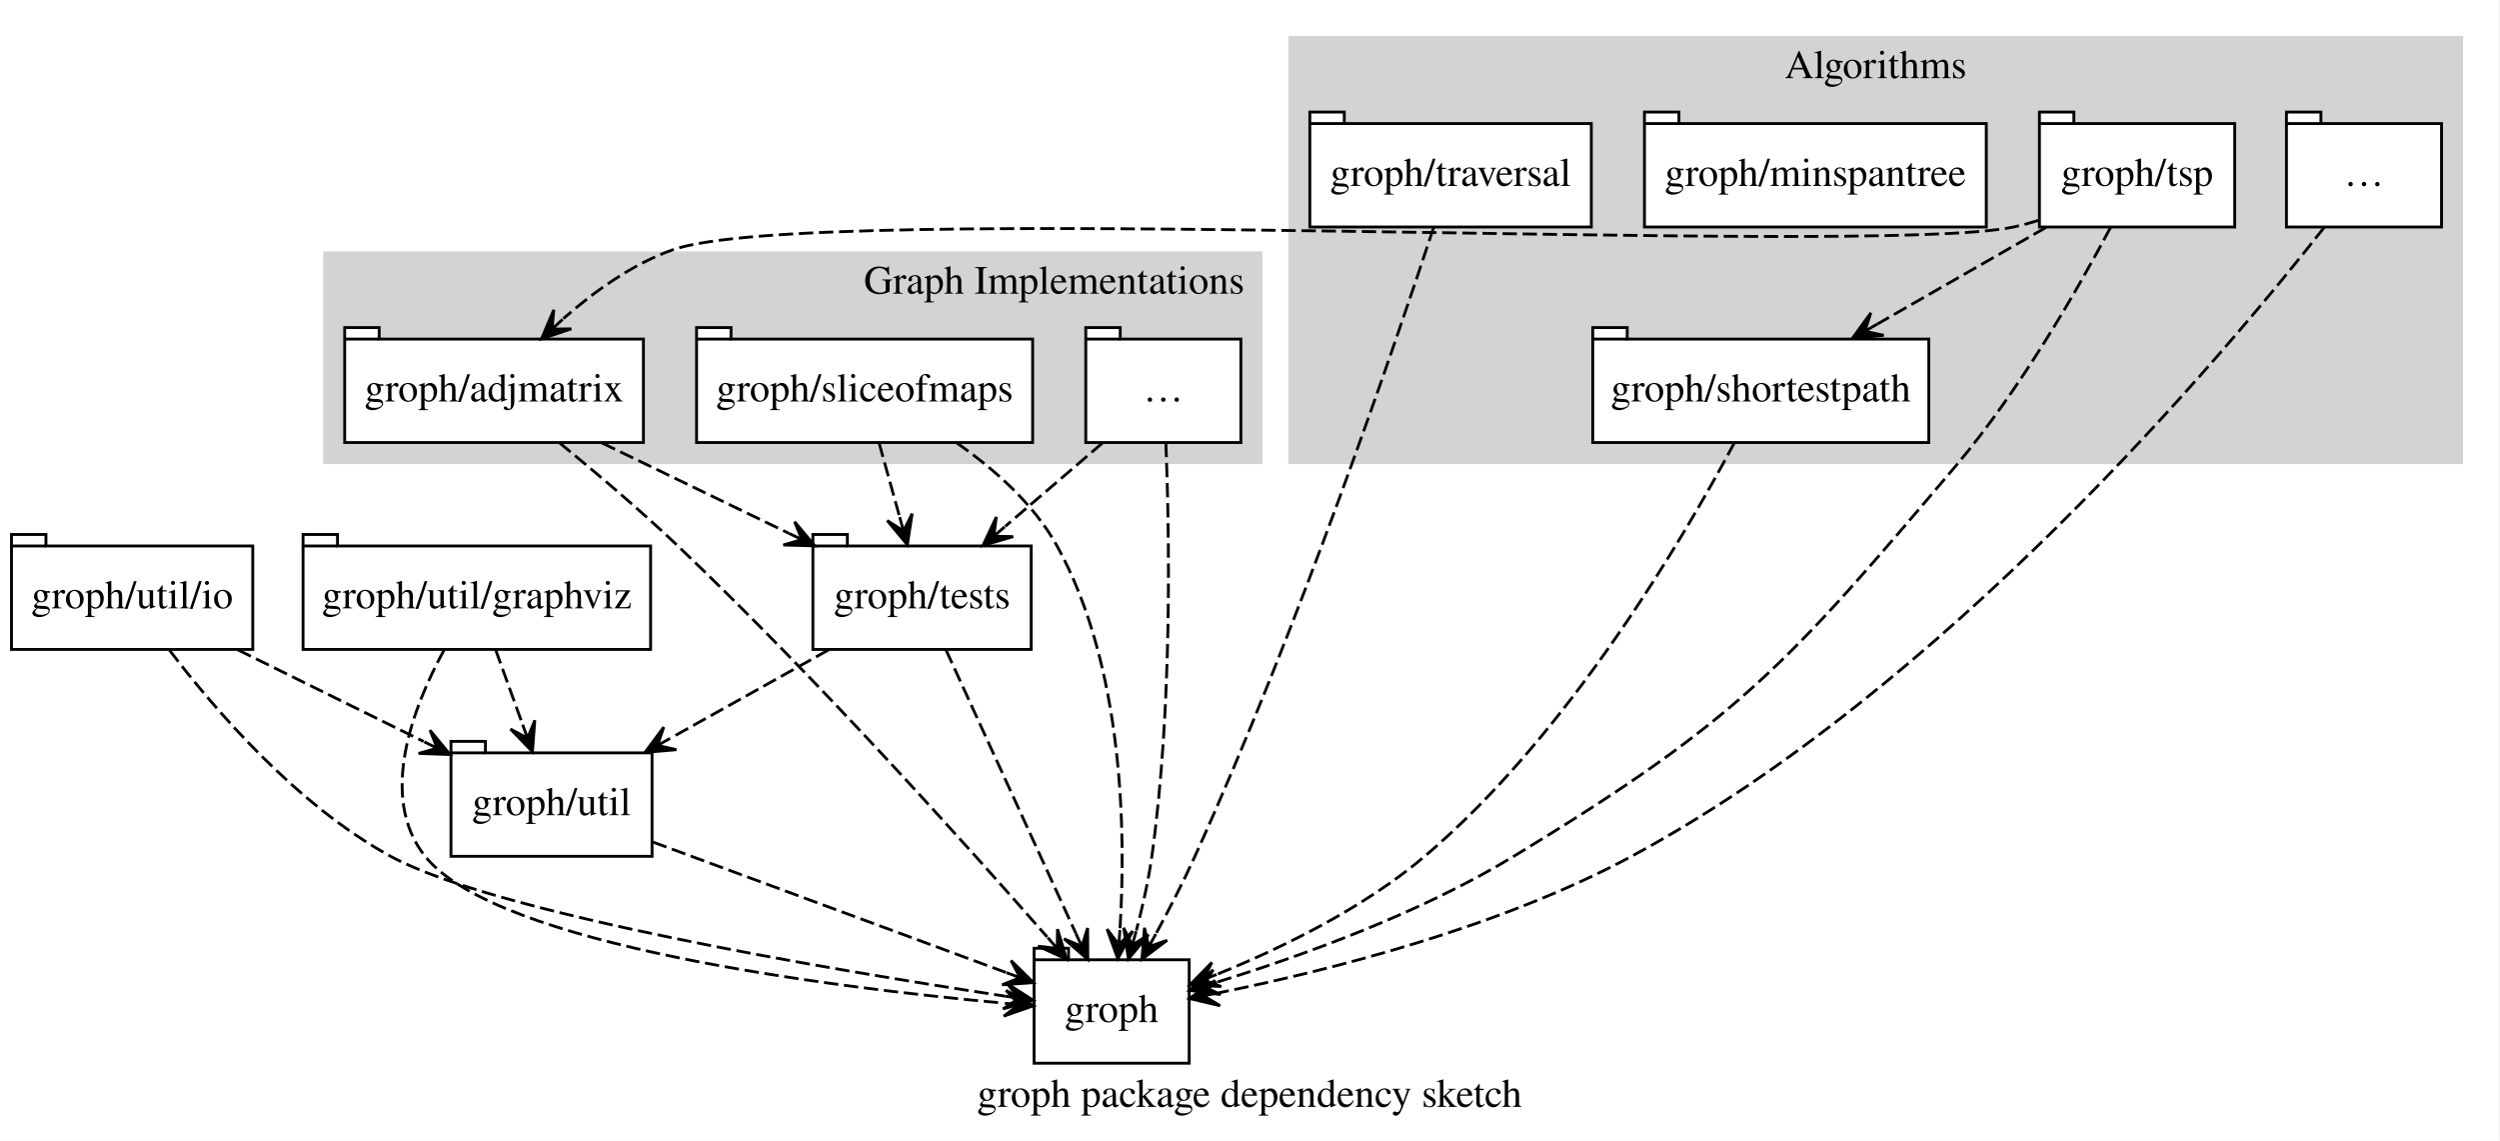
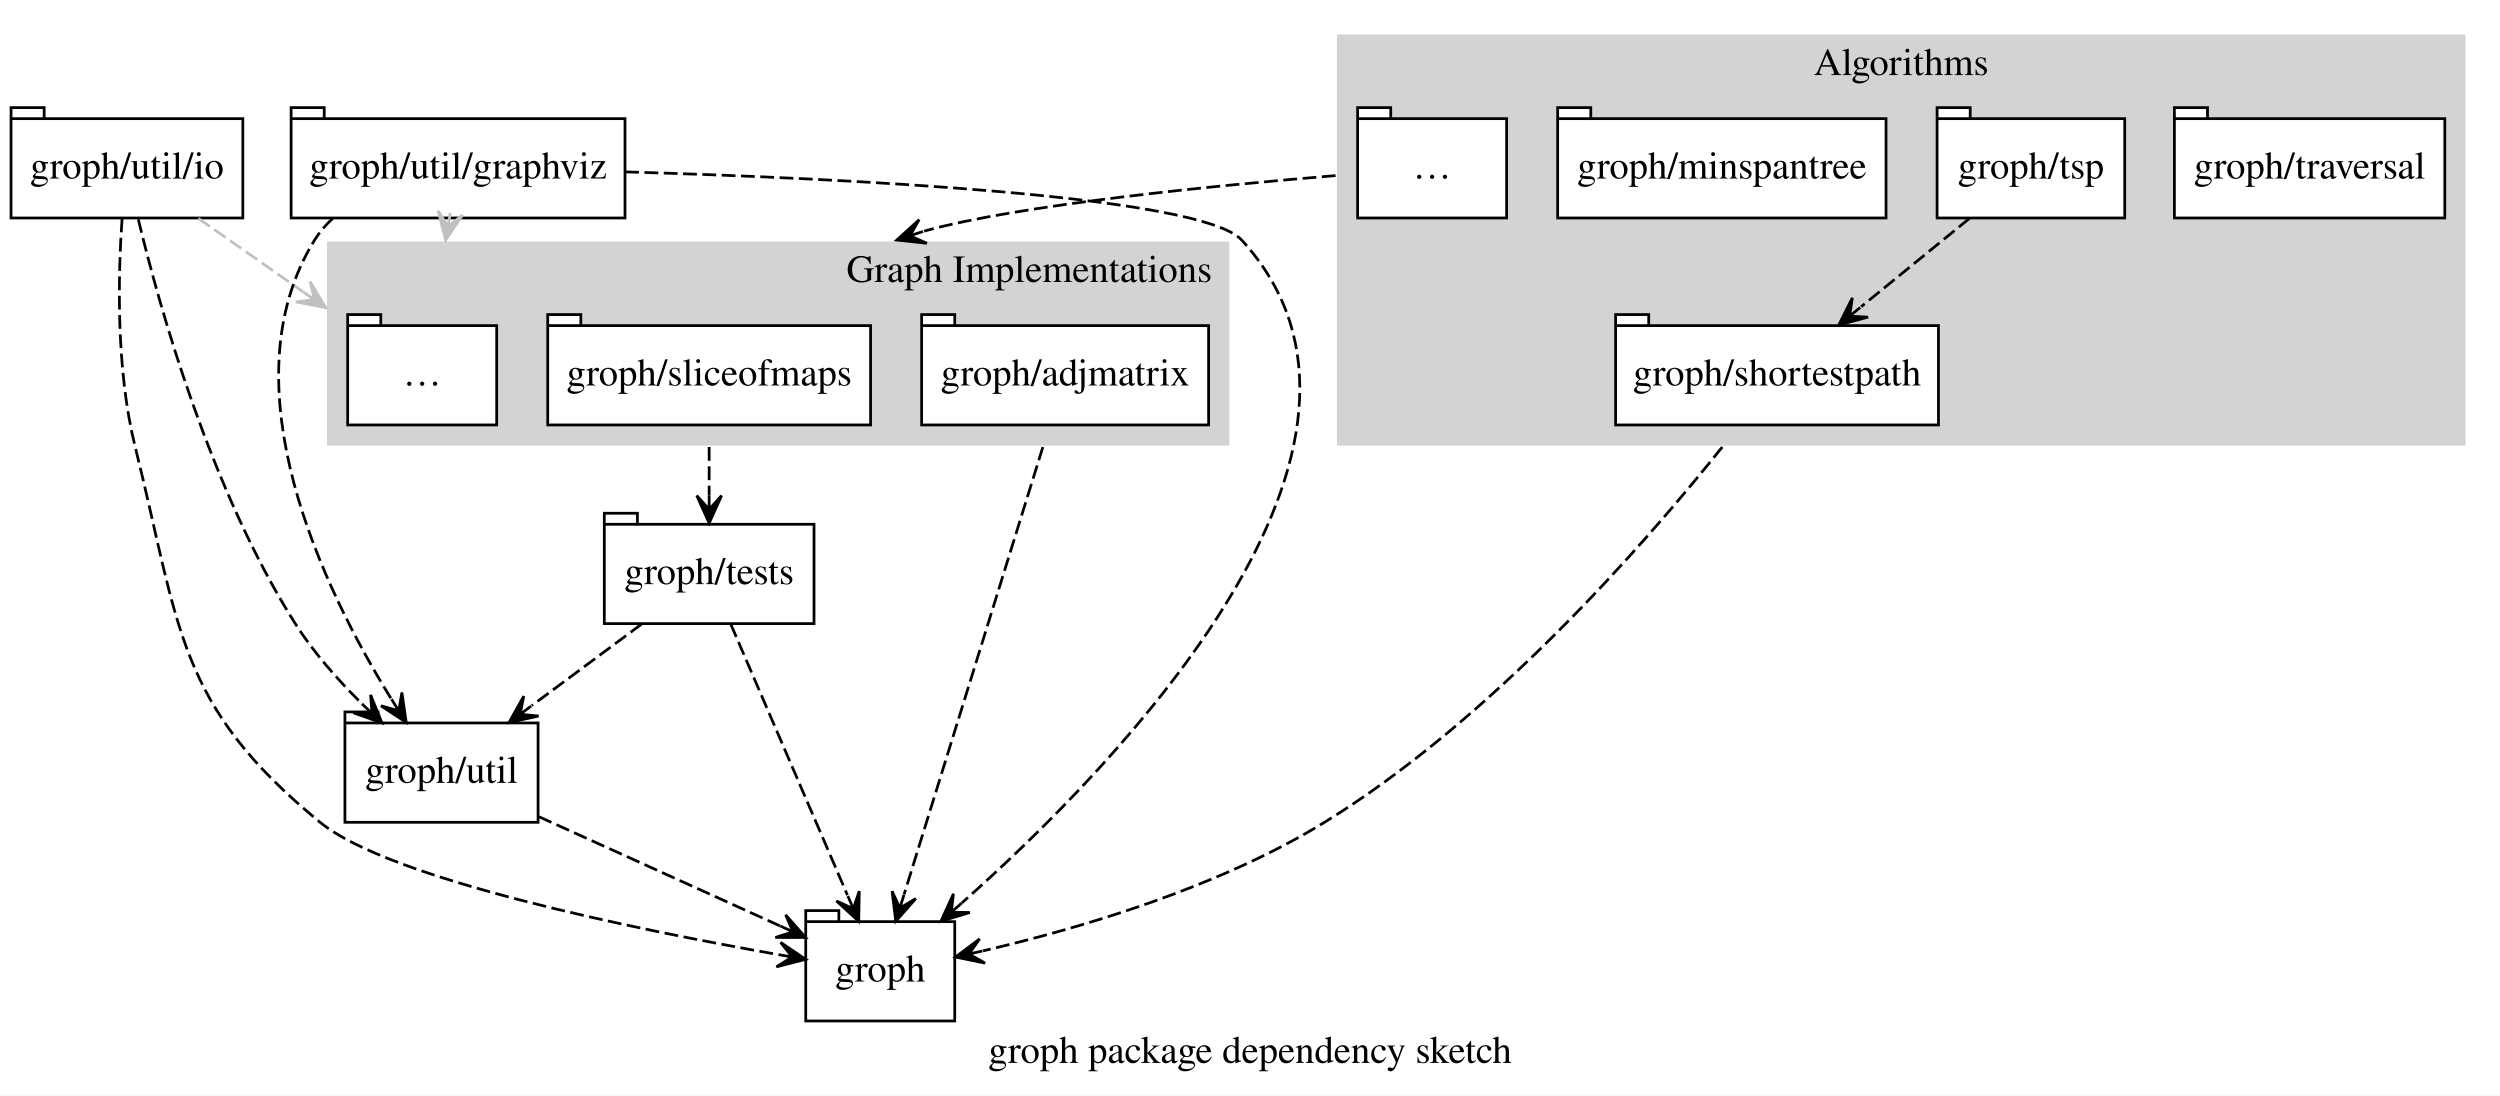
- <svg xmlns="http://www.w3.org/2000/svg" width="870pt" height="397pt" viewBox="0.00 0.00 870.00 397.00">
+ <svg xmlns="http://www.w3.org/2000/svg" width="906pt" height="397pt" viewBox="0.00 0.00 906.00 397.00">
  <g id="graph0" class="graph" transform="scale(1 1) rotate(0) translate(4 393)">
-     <polygon fill="#ffffff" stroke="transparent" points="-4,4 -4,-393 866,-393 866,4 -4,4" />
-     <text text-anchor="middle" x="431" y="-7.8" font-family="Times,serif" font-size="14.00" fill="#000000">groph package dependency sketch</text>
+     <polygon fill="#ffffff" stroke="transparent" points="-4,4 -4,-393 902,-393 902,4 -4,4" />
+     <text text-anchor="middle" x="449" y="-7.8" font-family="Times,serif" font-size="14.00" fill="#000000">groph package dependency sketch</text>
    <g id="clust1" class="cluster">
-       <polygon fill="#d3d3d3" stroke="#ffffff" points="108,-231 108,-306 436,-306 436,-231 108,-231" />
-       <text text-anchor="middle" x="363" y="-290.8" font-family="Times,serif" font-size="14.00" fill="#000000">Graph Implementations</text>
+       <polygon fill="#d3d3d3" stroke="#ffffff" points="114,-231 114,-306 442,-306 442,-231 114,-231" />
+       <text text-anchor="middle" x="369" y="-290.8" font-family="Times,serif" font-size="14.00" fill="#000000">Graph Implementations</text>
    </g>
    <g id="clust2" class="cluster">
-       <polygon fill="#d3d3d3" stroke="#ffffff" points="444,-231 444,-381 854,-381 854,-231 444,-231" />
-       <text text-anchor="middle" x="649" y="-365.8" font-family="Times,serif" font-size="14.00" fill="#000000">Algorithms</text>
+       <polygon fill="#d3d3d3" stroke="#ffffff" points="480,-231 480,-381 890,-381 890,-231 480,-231" />
+       <text text-anchor="middle" x="685" y="-365.8" font-family="Times,serif" font-size="14.00" fill="#000000">Algorithms</text>
    </g>
    <g id="node1" class="node">
-       <polygon fill="#ffffff" stroke="#000000" points="410,-59 368,-59 368,-63 356,-63 356,-23 410,-23 410,-59" />
-       <polyline fill="none" stroke="#000000" points="356,-59 368,-59 " />
-       <text text-anchor="middle" x="383" y="-37.3" font-family="Times,serif" font-size="14.00" fill="#000000">groph</text>
+       <polygon fill="#ffffff" stroke="#000000" points="342,-59 300,-59 300,-63 288,-63 288,-23 342,-23 342,-59" />
+       <polyline fill="none" stroke="#000000" points="288,-59 300,-59 " />
+       <text text-anchor="middle" x="315" y="-37.3" font-family="Times,serif" font-size="14.00" fill="#000000">groph</text>
    </g>
    <g id="node2" class="node">
-       <polygon fill="#ffffff" stroke="#000000" points="223,-131 165,-131 165,-135 153,-135 153,-95 223,-95 223,-131" />
-       <polyline fill="none" stroke="#000000" points="153,-131 165,-131 " />
-       <text text-anchor="middle" x="188" y="-109.3" font-family="Times,serif" font-size="14.00" fill="#000000">groph/util</text>
+       <polygon fill="#ffffff" stroke="#000000" points="191,-131 133,-131 133,-135 121,-135 121,-95 191,-95 191,-131" />
+       <polyline fill="none" stroke="#000000" points="121,-131 133,-131 " />
+       <text text-anchor="middle" x="156" y="-109.3" font-family="Times,serif" font-size="14.00" fill="#000000">groph/util</text>
+     </g>
+     <g id="edge6" class="edge">
+       <path fill="none" stroke="#000000" stroke-dasharray="5,2" d="M191.287,-97.021C217.28,-85.25 252.519,-69.293 278.739,-57.42" />
+       <polygon fill="#000000" stroke="#000000" points="287.957,-53.246 280.704,-61.47 283.403,-55.308 278.848,-57.371 278.848,-57.371 278.848,-57.371 283.403,-55.308 276.992,-53.272 287.957,-53.246 287.957,-53.246" />
+     </g>
+     <g id="node3" class="node">
+       <polygon fill="#ffffff" stroke="#000000" points="84,-350 12,-350 12,-354 0,-354 0,-314 84,-314 84,-350" />
+       <polyline fill="none" stroke="#000000" points="0,-350 12,-350 " />
+       <text text-anchor="middle" x="42" y="-328.3" font-family="Times,serif" font-size="14.00" fill="#000000">groph/util/io</text>
+     </g>
+     <g id="edge8" class="edge">
+       <path fill="none" stroke="#000000" stroke-dasharray="5,2" d="M40.246,-313.806C38.798,-293.338 37.973,-259.26 45,-231 61.26,-165.61 59.883,-137.71 112,-95 137.267,-74.293 226.591,-56.122 277.939,-47.078" />
+       <polygon fill="#000000" stroke="#000000" points="287.978,-45.341 278.891,-51.481 283.051,-46.194 278.124,-47.046 278.124,-47.046 278.124,-47.046 283.051,-46.194 277.357,-42.612 287.978,-45.341 287.978,-45.341" />
+     </g>
+     <g id="edge7" class="edge">
+       <path fill="none" stroke="#000000" stroke-dasharray="5,2" d="M46.117,-313.523C53.769,-281.746 72.254,-215.491 103,-167 109.583,-156.618 118.436,-146.609 127.019,-138.09" />
+       <polygon fill="#000000" stroke="#000000" points="134.429,-131.014 130.305,-141.174 130.813,-134.467 127.197,-137.92 127.197,-137.92 127.197,-137.92 130.813,-134.467 124.089,-134.666 134.429,-131.014 134.429,-131.014" />
+     </g>
+     <g id="node8" class="node">
+       <polygon fill="#ffffff" stroke="#000000" points="176,-275 134,-275 134,-279 122,-279 122,-239 176,-239 176,-275" />
+       <polyline fill="none" stroke="#000000" points="122,-275 134,-275 " />
+       <text text-anchor="middle" x="149" y="-253.3" font-family="Times,serif" font-size="14.00" fill="#000000">…</text>
+     </g>
+     <g id="edge9" class="edge">
+       <path fill="none" stroke="#c0c0c0" stroke-dasharray="5,2" d="M67.902,-313.845C79.258,-305.885 92.899,-296.323 105.725,-287.333" />
+       <polygon fill="#c0c0c0" stroke="#c0c0c0" points="114.004,-281.53 108.398,-290.955 109.91,-284.4 105.815,-287.27 105.815,-287.27 105.815,-287.27 109.91,-284.4 103.232,-283.585 114.004,-281.53 114.004,-281.53" />
+     </g>
+     <g id="node4" class="node">
+       <polygon fill="#ffffff" stroke="#000000" points="222.5,-350 113.5,-350 113.5,-354 101.5,-354 101.5,-314 222.5,-314 222.5,-350" />
+       <polyline fill="none" stroke="#000000" points="101.5,-350 113.5,-350 " />
+       <text text-anchor="middle" x="162" y="-328.3" font-family="Times,serif" font-size="14.00" fill="#000000">groph/util/graphviz</text>
+     </g>
+     <g id="edge11" class="edge">
+       <path fill="none" stroke="#000000" stroke-dasharray="5,2" d="M222.559,-330.714C301.488,-328.399 431.252,-322.16 446,-306 513.736,-231.78 401.236,-116.081 344.571,-65.764" />
+       <polygon fill="#000000" stroke="#000000" points="336.97,-59.109 347.458,-62.311 340.732,-62.403 344.494,-65.697 344.494,-65.697 344.494,-65.697 340.732,-62.403 341.529,-69.082 336.97,-59.109 336.97,-59.109" />
+     </g>
+     <g id="edge10" class="edge">
+       <path fill="none" stroke="#000000" stroke-dasharray="5,2" d="M116.578,-313.84C114.046,-311.522 111.804,-308.919 110,-306 77.392,-253.239 113.413,-179.215 137.652,-139.943" />
+       <polygon fill="#000000" stroke="#000000" points="143.213,-131.197 141.645,-142.05 140.53,-135.416 137.847,-139.635 137.847,-139.635 137.847,-139.635 140.53,-135.416 134.05,-137.221 143.213,-131.197 143.213,-131.197" />
+     </g>
+     <g id="edge12" class="edge">
+       <path fill="none" stroke="#c0c0c0" stroke-dasharray="5,2" d="M158.853,-313.845C158.826,-313.689 158.799,-313.534 158.772,-313.377" />
+       <polygon fill="#c0c0c0" stroke="#c0c0c0" points="157.493,-305.995 163.634,-315.08 158.346,-310.922 159.201,-315.848 159.201,-315.848 159.201,-315.848 158.346,-310.922 154.767,-316.617 157.493,-305.995 157.493,-305.995" />
+     </g>
+     <g id="node5" class="node">
+       <polygon fill="#ffffff" stroke="#000000" points="291,-203 227,-203 227,-207 215,-207 215,-167 291,-167 291,-203" />
+       <polyline fill="none" stroke="#000000" points="215,-203 227,-203 " />
+       <text text-anchor="middle" x="253" y="-181.3" font-family="Times,serif" font-size="14.00" fill="#000000">groph/tests</text>
    </g>
    <g id="edge13" class="edge">
-       <path fill="none" stroke="#000000" stroke-dasharray="5,2" d="M223.313,-99.961C258.125,-87.108 311.088,-67.552 346.354,-54.531" />
-       <polygon fill="#000000" stroke="#000000" points="355.802,-51.042 347.98,-58.728 351.111,-52.774 346.421,-54.506 346.421,-54.506 346.421,-54.506 351.111,-52.774 344.862,-50.285 355.802,-51.042 355.802,-51.042" />
-     </g>
-     <g id="node3" class="node">
-       <polygon fill="#ffffff" stroke="#000000" points="84,-203 12,-203 12,-207 0,-207 0,-167 84,-167 84,-203" />
-       <polyline fill="none" stroke="#000000" points="0,-203 12,-203 " />
-       <text text-anchor="middle" x="42" y="-181.3" font-family="Times,serif" font-size="14.00" fill="#000000">groph/util/io</text>
-     </g>
-     <g id="edge15" class="edge">
-       <path fill="none" stroke="#000000" stroke-dasharray="5,2" d="M55.036,-166.701C70.826,-145.966 99.397,-112.754 132,-95 168.542,-75.101 285.284,-55.505 345.811,-46.354" />
-       <polygon fill="#000000" stroke="#000000" points="355.725,-44.873 346.5,-50.801 350.78,-45.612 345.835,-46.351 345.835,-46.351 345.835,-46.351 350.78,-45.612 345.17,-41.9 355.725,-44.873 355.725,-44.873" />
+       <path fill="none" stroke="#000000" stroke-dasharray="5,2" d="M260.852,-166.762C271.521,-141.985 290.686,-97.471 303.119,-68.594" />
+       <polygon fill="#000000" stroke="#000000" points="307.211,-59.09 307.39,-70.054 305.234,-63.682 303.257,-68.275 303.257,-68.275 303.257,-68.275 305.234,-63.682 299.124,-66.495 307.211,-59.09 307.211,-59.09" />
    </g>
    <g id="edge14" class="edge">
-       <path fill="none" stroke="#000000" stroke-dasharray="5,2" d="M78.842,-166.831C98.475,-157.149 122.775,-145.166 143.461,-134.965" />
-       <polygon fill="#000000" stroke="#000000" points="152.681,-130.418 145.702,-138.877 148.196,-132.629 143.712,-134.841 143.712,-134.841 143.712,-134.841 148.196,-132.629 141.722,-130.805 152.681,-130.418 152.681,-130.418" />
-     </g>
-     <g id="node4" class="node">
-       <polygon fill="#ffffff" stroke="#000000" points="222.5,-203 113.5,-203 113.5,-207 101.5,-207 101.5,-167 222.5,-167 222.5,-203" />
-       <polyline fill="none" stroke="#000000" points="101.5,-203 113.5,-203 " />
-       <text text-anchor="middle" x="162" y="-181.3" font-family="Times,serif" font-size="14.00" fill="#000000">groph/util/graphviz</text>
-     </g>
-     <g id="edge17" class="edge">
-       <path fill="none" stroke="#000000" stroke-dasharray="5,2" d="M150.571,-166.754C139.807,-146.989 127.585,-115.538 144,-95 168.804,-63.966 284.647,-49.471 345.474,-43.902" />
-       <polygon fill="#000000" stroke="#000000" points="355.804,-42.994 346.236,-48.352 350.823,-43.432 345.842,-43.87 345.842,-43.87 345.842,-43.87 350.823,-43.432 345.448,-39.387 355.804,-42.994 355.804,-42.994" />
-     </g>
-     <g id="edge16" class="edge">
-       <path fill="none" stroke="#000000" stroke-dasharray="5,2" d="M168.561,-166.831C171.403,-158.962 174.794,-149.571 177.942,-140.853" />
-       <polygon fill="#000000" stroke="#000000" points="181.351,-131.413 182.187,-142.347 179.653,-136.116 177.954,-140.819 177.954,-140.819 177.954,-140.819 179.653,-136.116 173.722,-139.29 181.351,-131.413 181.351,-131.413" />
-     </g>
-     <g id="node5" class="node">
-       <polygon fill="#ffffff" stroke="#000000" points="355,-203 291,-203 291,-207 279,-207 279,-167 355,-167 355,-203" />
-       <polyline fill="none" stroke="#000000" points="279,-203 291,-203 " />
-       <text text-anchor="middle" x="317" y="-181.3" font-family="Times,serif" font-size="14.00" fill="#000000">groph/tests</text>
-     </g>
-     <g id="edge18" class="edge">
-       <path fill="none" stroke="#000000" stroke-dasharray="5,2" d="M325.359,-166.762C336.765,-141.876 357.296,-97.082 370.526,-68.216" />
-       <polygon fill="#000000" stroke="#000000" points="374.709,-59.09 374.633,-70.055 372.626,-63.635 370.542,-68.18 370.542,-68.18 370.542,-68.18 372.626,-63.635 366.452,-66.305 374.709,-59.09 374.709,-59.09" />
-     </g>
-     <g id="edge19" class="edge">
-       <path fill="none" stroke="#000000" stroke-dasharray="5,2" d="M284.448,-166.831C267.795,-157.537 247.341,-146.121 229.561,-136.197" />
-       <polygon fill="#000000" stroke="#000000" points="220.542,-131.163 231.467,-132.107 224.908,-133.6 229.274,-136.036 229.274,-136.036 229.274,-136.036 224.908,-133.6 227.081,-139.966 220.542,-131.163 220.542,-131.163" />
+       <path fill="none" stroke="#000000" stroke-dasharray="5,2" d="M228.523,-166.831C216.46,-157.878 201.746,-146.956 188.731,-137.296" />
+       <polygon fill="#000000" stroke="#000000" points="180.469,-131.163 191.181,-133.51 184.484,-134.143 188.499,-137.123 188.499,-137.123 188.499,-137.123 184.484,-134.143 185.817,-140.736 180.469,-131.163 180.469,-131.163" />
    </g>
    <g id="node6" class="node">
-       <polygon fill="#ffffff" stroke="#000000" points="220,-275 128,-275 128,-279 116,-279 116,-239 220,-239 220,-275" />
-       <polyline fill="none" stroke="#000000" points="116,-275 128,-275 " />
-       <text text-anchor="middle" x="168" y="-253.3" font-family="Times,serif" font-size="14.00" fill="#000000">groph/adjmatrix</text>
+       <polygon fill="#ffffff" stroke="#000000" points="434,-275 342,-275 342,-279 330,-279 330,-239 434,-239 434,-275" />
+       <polyline fill="none" stroke="#000000" points="330,-275 342,-275 " />
+       <text text-anchor="middle" x="382" y="-253.3" font-family="Times,serif" font-size="14.00" fill="#000000">groph/adjmatrix</text>
    </g>
    <g id="edge1" class="edge">
-       <path fill="none" stroke="#000000" stroke-dasharray="5,2" d="M190.784,-238.893C203.269,-228.697 218.837,-215.528 232,-203 280.011,-157.304 331.835,-99.69 360.564,-66.93" />
-       <polygon fill="#000000" stroke="#000000" points="367.355,-59.159 364.163,-69.651 364.065,-62.925 360.775,-66.69 360.775,-66.69 360.775,-66.69 364.065,-62.925 357.386,-63.729 367.355,-59.159 367.355,-59.159" />
+       <path fill="none" stroke="#000000" stroke-dasharray="5,2" d="M373.936,-231.003C361.236,-190.06 336.681,-110.898 323.635,-68.84" />
+       <polygon fill="#000000" stroke="#000000" points="320.628,-59.145 327.889,-67.363 322.11,-63.921 323.591,-68.696 323.591,-68.696 323.591,-68.696 322.11,-63.921 319.293,-70.029 320.628,-59.145 320.628,-59.145" />
+     </g>
+     <g id="node7" class="node">
+       <polygon fill="#ffffff" stroke="#000000" points="311.5,-275 206.5,-275 206.5,-279 194.5,-279 194.5,-239 311.5,-239 311.5,-275" />
+       <polyline fill="none" stroke="#000000" points="194.5,-275 206.5,-275 " />
+       <text text-anchor="middle" x="253" y="-253.3" font-family="Times,serif" font-size="14.00" fill="#000000">groph/sliceofmaps</text>
    </g>
    <g id="edge2" class="edge">
-       <path fill="none" stroke="#000000" stroke-dasharray="5,2" d="M205.599,-238.831C225.35,-229.287 249.73,-217.506 270.642,-207.401" />
-       <polygon fill="#000000" stroke="#000000" points="279.671,-203.038 272.625,-211.441 275.169,-205.214 270.668,-207.389 270.668,-207.389 270.668,-207.389 275.169,-205.214 268.71,-203.337 279.671,-203.038 279.671,-203.038" />
+       <path fill="none" stroke="#000000" stroke-dasharray="5,2" d="M253,-231.002C253,-225.291 253,-219.216 253,-213.417" />
+       <polygon fill="#000000" stroke="#000000" points="253,-203.413 257.5,-213.413 253,-208.413 253,-213.413 253,-213.413 253,-213.413 253,-208.413 248.5,-213.413 253,-203.413 253,-203.413" />
    </g>
-     <g id="node7" class="node">
-       <polygon fill="#ffffff" stroke="#000000" points="355.5,-275 250.5,-275 250.5,-279 238.5,-279 238.5,-239 355.5,-239 355.5,-275" />
-       <polyline fill="none" stroke="#000000" points="238.5,-275 250.5,-275 " />
-       <text text-anchor="middle" x="297" y="-253.3" font-family="Times,serif" font-size="14.00" fill="#000000">groph/sliceofmaps</text>
+     <g id="node9" class="node">
+       <polygon fill="#ffffff" stroke="#000000" points="882,-350 796,-350 796,-354 784,-354 784,-314 882,-314 882,-350" />
+       <polyline fill="none" stroke="#000000" points="784,-350 796,-350 " />
+       <text text-anchor="middle" x="833" y="-328.3" font-family="Times,serif" font-size="14.00" fill="#000000">groph/traversal</text>
+     </g>
+     <g id="node10" class="node">
+       <polygon fill="#ffffff" stroke="#000000" points="698.5,-275 593.5,-275 593.5,-279 581.5,-279 581.5,-239 698.5,-239 698.5,-275" />
+       <polyline fill="none" stroke="#000000" points="581.5,-275 593.5,-275 " />
+       <text text-anchor="middle" x="640" y="-253.3" font-family="Times,serif" font-size="14.00" fill="#000000">groph/shortestpath</text>
+     </g>
+     <g id="edge4" class="edge">
+       <path fill="none" stroke="#000000" stroke-dasharray="5,2" d="M620.15,-231.001C591.803,-195.537 536.427,-132.168 476,-95 437.085,-71.064 386.286,-56.319 352.252,-48.409" />
+       <polygon fill="#000000" stroke="#000000" points="342.259,-46.171 353.001,-43.965 347.139,-47.264 352.018,-48.356 352.018,-48.356 352.018,-48.356 347.139,-47.264 351.034,-52.748 342.259,-46.171 342.259,-46.171" />
+     </g>
+     <g id="node11" class="node">
+       <polygon fill="#ffffff" stroke="#000000" points="766,-350 710,-350 710,-354 698,-354 698,-314 766,-314 766,-350" />
+       <polyline fill="none" stroke="#000000" points="698,-350 710,-350 " />
+       <text text-anchor="middle" x="732" y="-328.3" font-family="Times,serif" font-size="14.00" fill="#000000">groph/tsp</text>
    </g>
    <g id="edge3" class="edge">
-       <path fill="none" stroke="#000000" stroke-dasharray="5,2" d="M329.07,-238.867C342.075,-229.814 355.911,-217.647 364,-203 387.224,-160.948 388.012,-103.492 385.901,-69.512" />
-       <polygon fill="#000000" stroke="#000000" points="385.138,-59.354 390.374,-68.989 385.513,-64.34 385.887,-69.326 385.887,-69.326 385.887,-69.326 385.513,-64.34 381.4,-69.663 385.138,-59.354 385.138,-59.354" />
+       <path fill="none" stroke="#000000" stroke-dasharray="5,2" d="M709.729,-313.845C697.951,-304.243 683.314,-292.311 670.497,-281.861" />
+       <polygon fill="#000000" stroke="#000000" points="662.384,-275.248 672.979,-278.079 666.26,-278.408 670.135,-281.567 670.135,-281.567 670.135,-281.567 666.26,-278.408 667.292,-285.055 662.384,-275.248 662.384,-275.248" />
    </g>
-     <g id="edge4" class="edge">
-       <path fill="none" stroke="#000000" stroke-dasharray="5,2" d="M302.047,-238.831C304.209,-231.046 306.785,-221.773 309.185,-213.135" />
-       <polygon fill="#000000" stroke="#000000" points="311.885,-203.413 313.545,-214.253 310.547,-208.231 309.209,-213.048 309.209,-213.048 309.209,-213.048 310.547,-208.231 304.873,-211.844 311.885,-203.413 311.885,-203.413" />
+     <g id="node12" class="node">
+       <polygon fill="#ffffff" stroke="#000000" points="679.5,-350 572.5,-350 572.5,-354 560.5,-354 560.5,-314 679.5,-314 679.5,-350" />
+       <polyline fill="none" stroke="#000000" points="560.5,-350 572.5,-350 " />
+       <text text-anchor="middle" x="620" y="-328.3" font-family="Times,serif" font-size="14.00" fill="#000000">groph/minspantree</text>
    </g>
-     <g id="node8" class="node">
-       <polygon fill="#ffffff" stroke="#000000" points="428,-275 386,-275 386,-279 374,-279 374,-239 428,-239 428,-275" />
-       <polyline fill="none" stroke="#000000" points="374,-275 386,-275 " />
-       <text text-anchor="middle" x="401" y="-253.3" font-family="Times,serif" font-size="14.00" fill="#000000">…</text>
+     <g id="node13" class="node">
+       <polygon fill="#ffffff" stroke="#000000" points="542,-350 500,-350 500,-354 488,-354 488,-314 542,-314 542,-350" />
+       <polyline fill="none" stroke="#000000" points="488,-350 500,-350 " />
+       <text text-anchor="middle" x="515" y="-328.3" font-family="Times,serif" font-size="14.00" fill="#000000">…</text>
    </g>
    <g id="edge5" class="edge">
-       <path fill="none" stroke="#000000" stroke-dasharray="5,2" d="M401.895,-238.911C403.082,-208.859 404.26,-146.822 397,-95 395.81,-86.503 393.767,-77.419 391.603,-69.174" />
-       <polygon fill="#000000" stroke="#000000" points="388.854,-59.283 395.868,-67.713 390.193,-64.101 391.533,-68.918 391.533,-68.918 391.533,-68.918 390.193,-64.101 387.197,-70.123 388.854,-59.283 388.854,-59.283" />
-     </g>
-     <g id="edge6" class="edge">
-       <path fill="none" stroke="#000000" stroke-dasharray="5,2" d="M379.803,-238.831C369.557,-230.048 357.1,-219.371 345.99,-209.849" />
-       <polygon fill="#000000" stroke="#000000" points="338.19,-203.163 348.711,-206.254 341.986,-206.417 345.783,-209.671 345.783,-209.671 345.783,-209.671 341.986,-206.417 342.854,-213.087 338.19,-203.163 338.19,-203.163" />
-     </g>
-     <g id="node9" class="node">
-       <polygon fill="#ffffff" stroke="#000000" points="550,-350 464,-350 464,-354 452,-354 452,-314 550,-314 550,-350" />
-       <polyline fill="none" stroke="#000000" points="452,-350 464,-350 " />
-       <text text-anchor="middle" x="501" y="-328.3" font-family="Times,serif" font-size="14.00" fill="#000000">groph/traversal</text>
-     </g>
-     <g id="edge8" class="edge">
-       <path fill="none" stroke="#000000" stroke-dasharray="5,2" d="M495.104,-313.829C481.875,-273.677 448.145,-174.645 412,-95 407.931,-86.034 403.014,-76.494 398.395,-67.967" />
-       <polygon fill="#000000" stroke="#000000" points="393.553,-59.187 402.323,-65.771 395.968,-63.566 398.382,-67.944 398.382,-67.944 398.382,-67.944 395.968,-63.566 394.442,-70.117 393.553,-59.187 393.553,-59.187" />
-     </g>
-     <g id="node10" class="node">
-       <polygon fill="#ffffff" stroke="#000000" points="667.5,-275 562.5,-275 562.5,-279 550.5,-279 550.5,-239 667.5,-239 667.5,-275" />
-       <polyline fill="none" stroke="#000000" points="550.5,-275 562.5,-275 " />
-       <text text-anchor="middle" x="609" y="-253.3" font-family="Times,serif" font-size="14.00" fill="#000000">groph/shortestpath</text>
-     </g>
-     <g id="edge9" class="edge">
-       <path fill="none" stroke="#000000" stroke-dasharray="5,2" d="M599.847,-238.999C582.597,-206.562 542.436,-137.71 492,-95 470.661,-76.93 442.237,-63.106 419.765,-53.971" />
-       <polygon fill="#000000" stroke="#000000" points="410.223,-50.224 421.175,-49.69 414.877,-52.052 419.531,-53.879 419.531,-53.879 419.531,-53.879 414.877,-52.052 417.887,-58.068 410.223,-50.224 410.223,-50.224" />
-     </g>
-     <g id="node11" class="node">
-       <polygon fill="#ffffff" stroke="#000000" points="774,-350 718,-350 718,-354 706,-354 706,-314 774,-314 774,-350" />
-       <polyline fill="none" stroke="#000000" points="706,-350 718,-350 " />
-       <text text-anchor="middle" x="740" y="-328.3" font-family="Times,serif" font-size="14.00" fill="#000000">groph/tsp</text>
-     </g>
-     <g id="edge10" class="edge">
-       <path fill="none" stroke="#000000" stroke-dasharray="5,2" d="M730.738,-313.795C719.556,-292.714 699.434,-257.498 677,-231 617.996,-161.31 601.048,-142.399 523,-95 490.334,-75.162 449.132,-60.327 419.904,-51.276" />
-       <polygon fill="#000000" stroke="#000000" points="410.099,-48.317 420.973,-46.898 414.886,-49.762 419.672,-51.206 419.672,-51.206 419.672,-51.206 414.886,-49.762 418.372,-55.515 410.099,-48.317 410.099,-48.317" />
-     </g>
-     <g id="edge11" class="edge">
-       <path fill="none" stroke="#000000" stroke-dasharray="5,2" d="M705.629,-316.293C702.751,-315.384 699.851,-314.598 697,-314 646.209,-303.345 278.874,-323.452 230,-306 215.997,-301 202.739,-291.452 192.104,-282.102" />
-       <polygon fill="#000000" stroke="#000000" points="184.514,-275.07 194.908,-278.565 188.182,-278.468 191.85,-281.866 191.85,-281.866 191.85,-281.866 188.182,-278.468 188.791,-285.167 184.514,-275.07 184.514,-275.07" />
-     </g>
-     <g id="edge7" class="edge">
-       <path fill="none" stroke="#000000" stroke-dasharray="5,2" d="M708.289,-313.845C690.639,-303.74 668.481,-291.054 649.579,-280.232" />
-       <polygon fill="#000000" stroke="#000000" points="640.874,-275.248 651.788,-276.312 645.213,-277.733 649.552,-280.217 649.552,-280.217 649.552,-280.217 645.213,-277.733 647.316,-284.122 640.874,-275.248 640.874,-275.248" />
-     </g>
-     <g id="node12" class="node">
-       <polygon fill="#ffffff" stroke="#000000" points="687.5,-350 580.5,-350 580.5,-354 568.5,-354 568.5,-314 687.5,-314 687.5,-350" />
-       <polyline fill="none" stroke="#000000" points="568.5,-350 580.5,-350 " />
-       <text text-anchor="middle" x="628" y="-328.3" font-family="Times,serif" font-size="14.00" fill="#000000">groph/minspantree</text>
-     </g>
-     <g id="node13" class="node">
-       <polygon fill="#ffffff" stroke="#000000" points="846,-350 804,-350 804,-354 792,-354 792,-314 846,-314 846,-350" />
-       <polyline fill="none" stroke="#000000" points="792,-350 804,-350 " />
-       <text text-anchor="middle" x="819" y="-328.3" font-family="Times,serif" font-size="14.00" fill="#000000">…</text>
-     </g>
-     <g id="edge12" class="edge">
-       <path fill="none" stroke="#000000" stroke-dasharray="5,2" d="M805.151,-313.866C770.04,-269.224 672.585,-153.404 564,-95 517.539,-70.011 457.994,-55.104 420.156,-47.476" />
-       <polygon fill="#000000" stroke="#000000" points="410.089,-45.515 420.765,-43.01 414.997,-46.471 419.904,-47.427 419.904,-47.427 419.904,-47.427 414.997,-46.471 419.044,-51.844 410.089,-45.515 410.089,-45.515" />
+       <path fill="none" stroke="#000000" stroke-dasharray="5,2" d="M480.002,-329.364C436.922,-325.804 365.26,-318.788 330.899,-309.242" />
+       <polygon fill="#000000" stroke="#000000" points="321,-306 331.904,-304.836 325.752,-307.556 330.503,-309.112 330.503,-309.112 330.503,-309.112 325.752,-307.556 329.103,-313.389 321,-306 321,-306" />
    </g>
  </g>
</svg>
